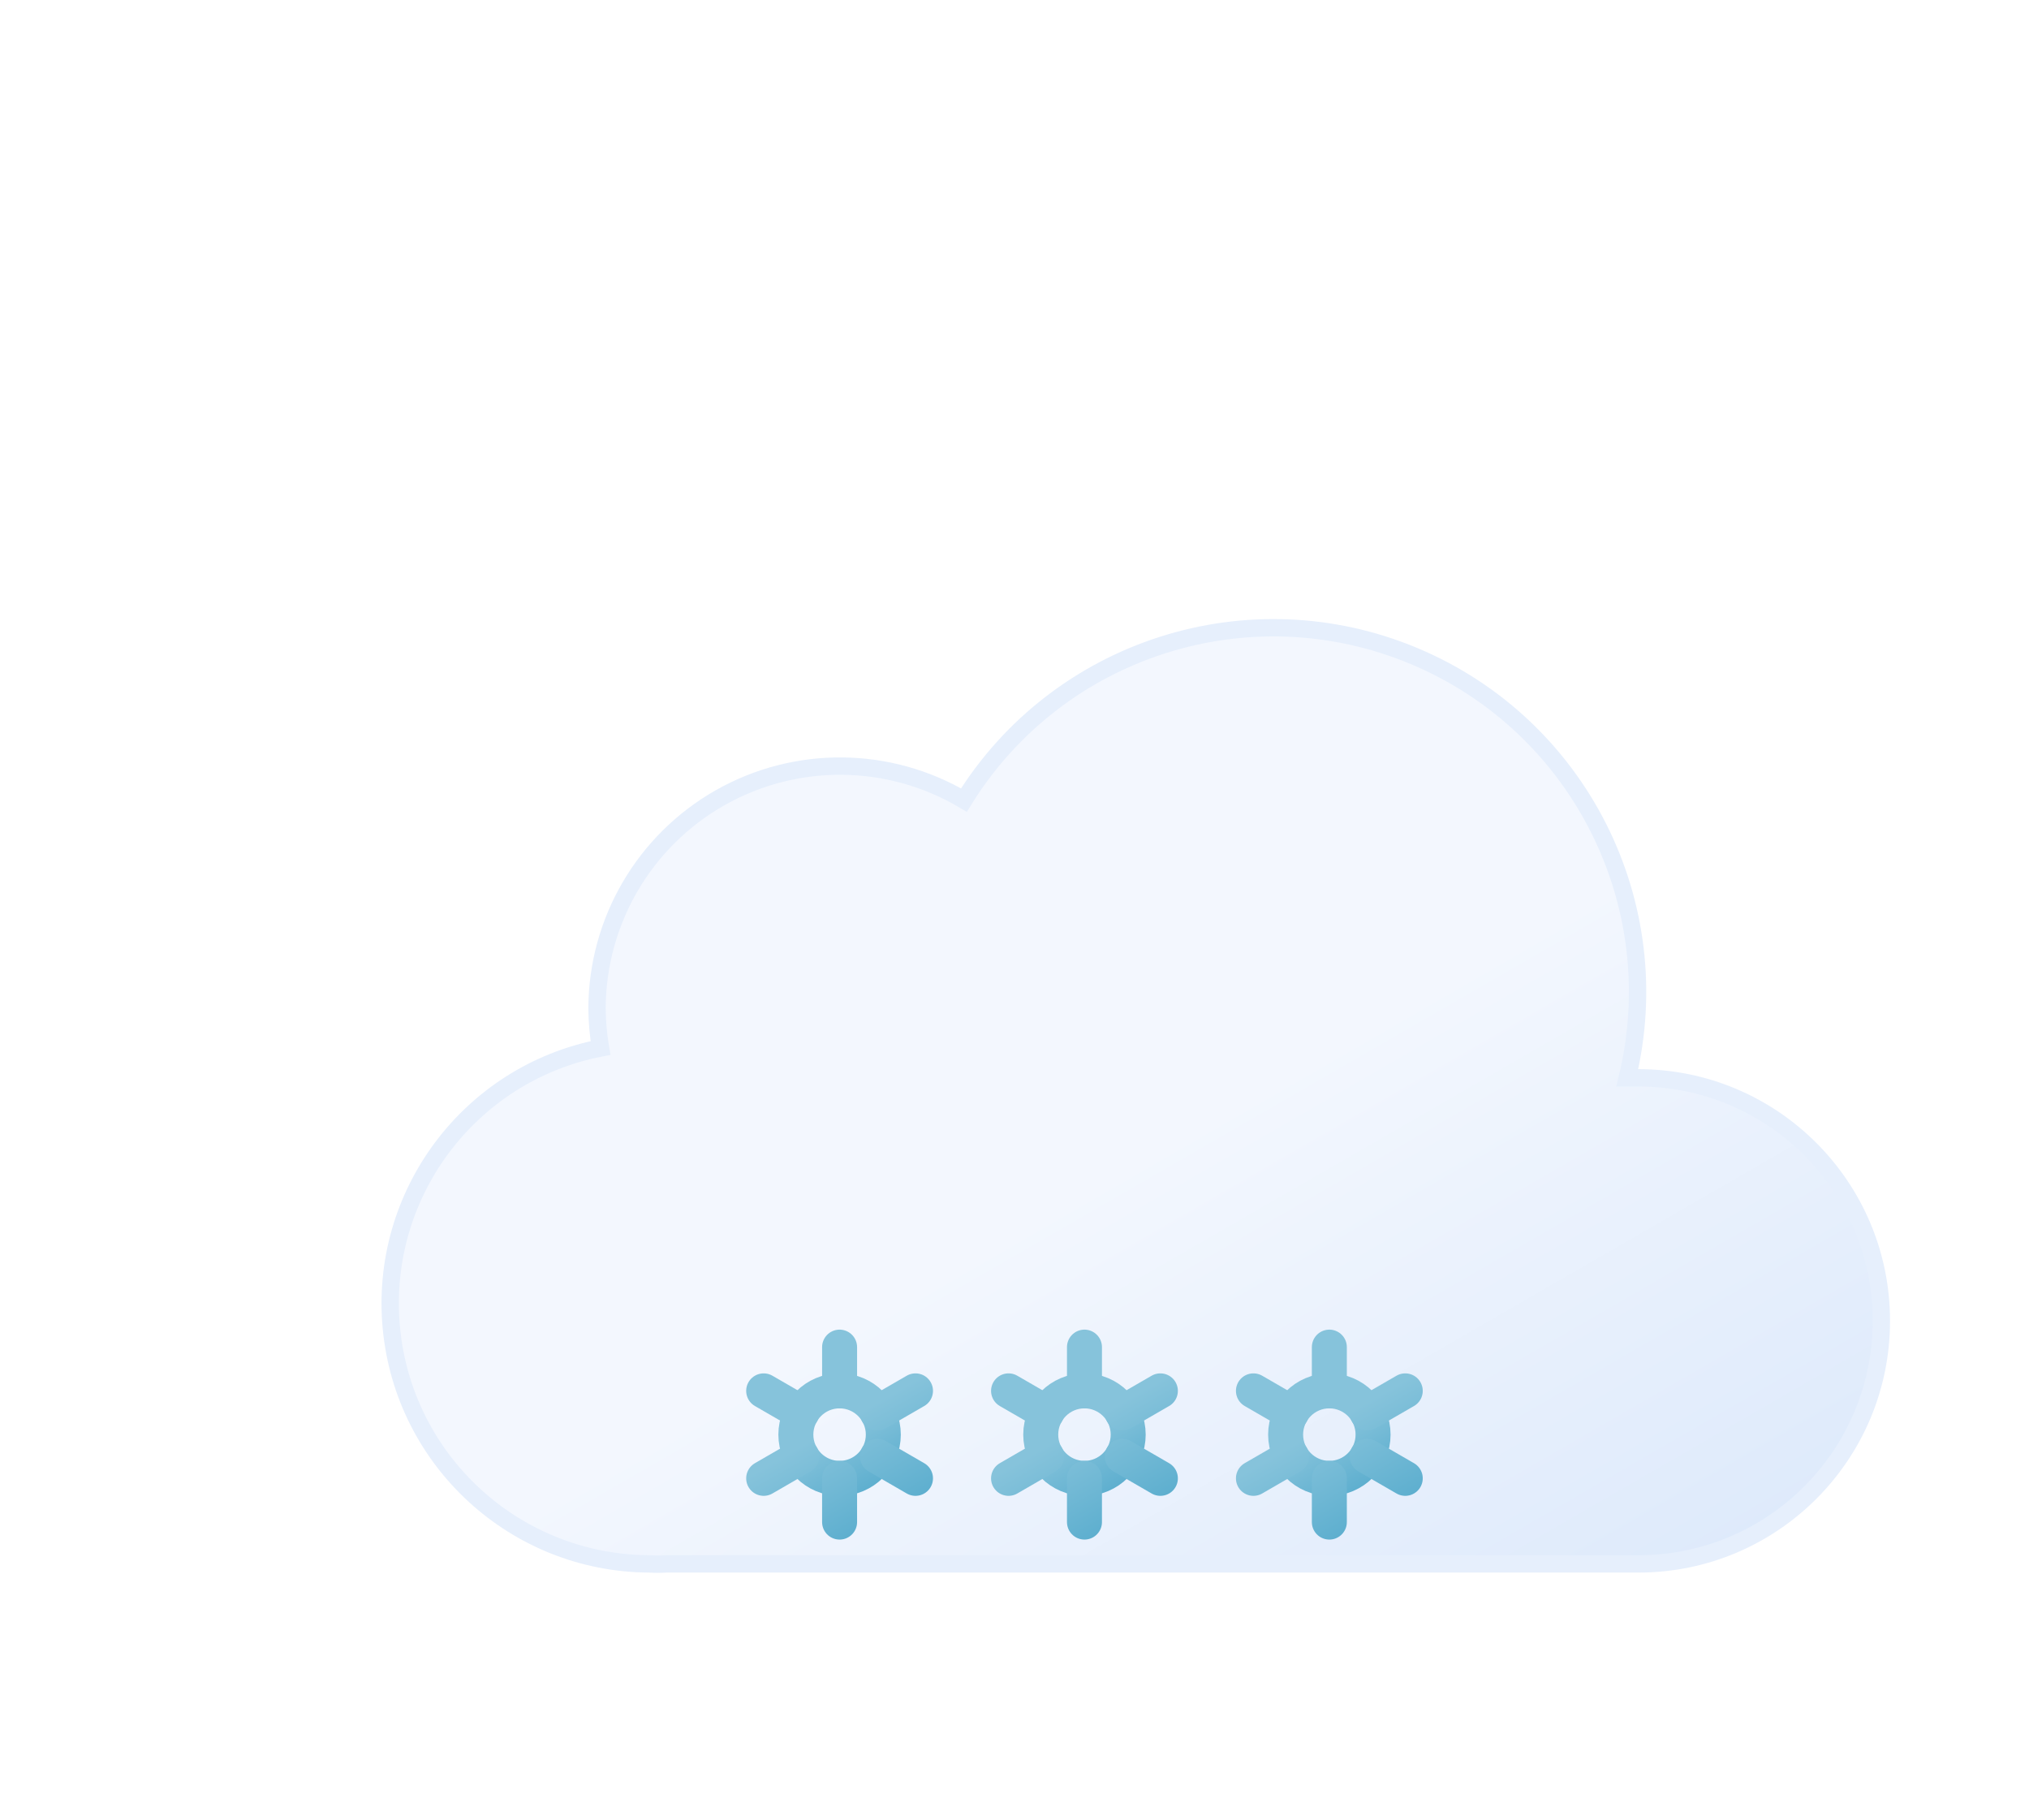
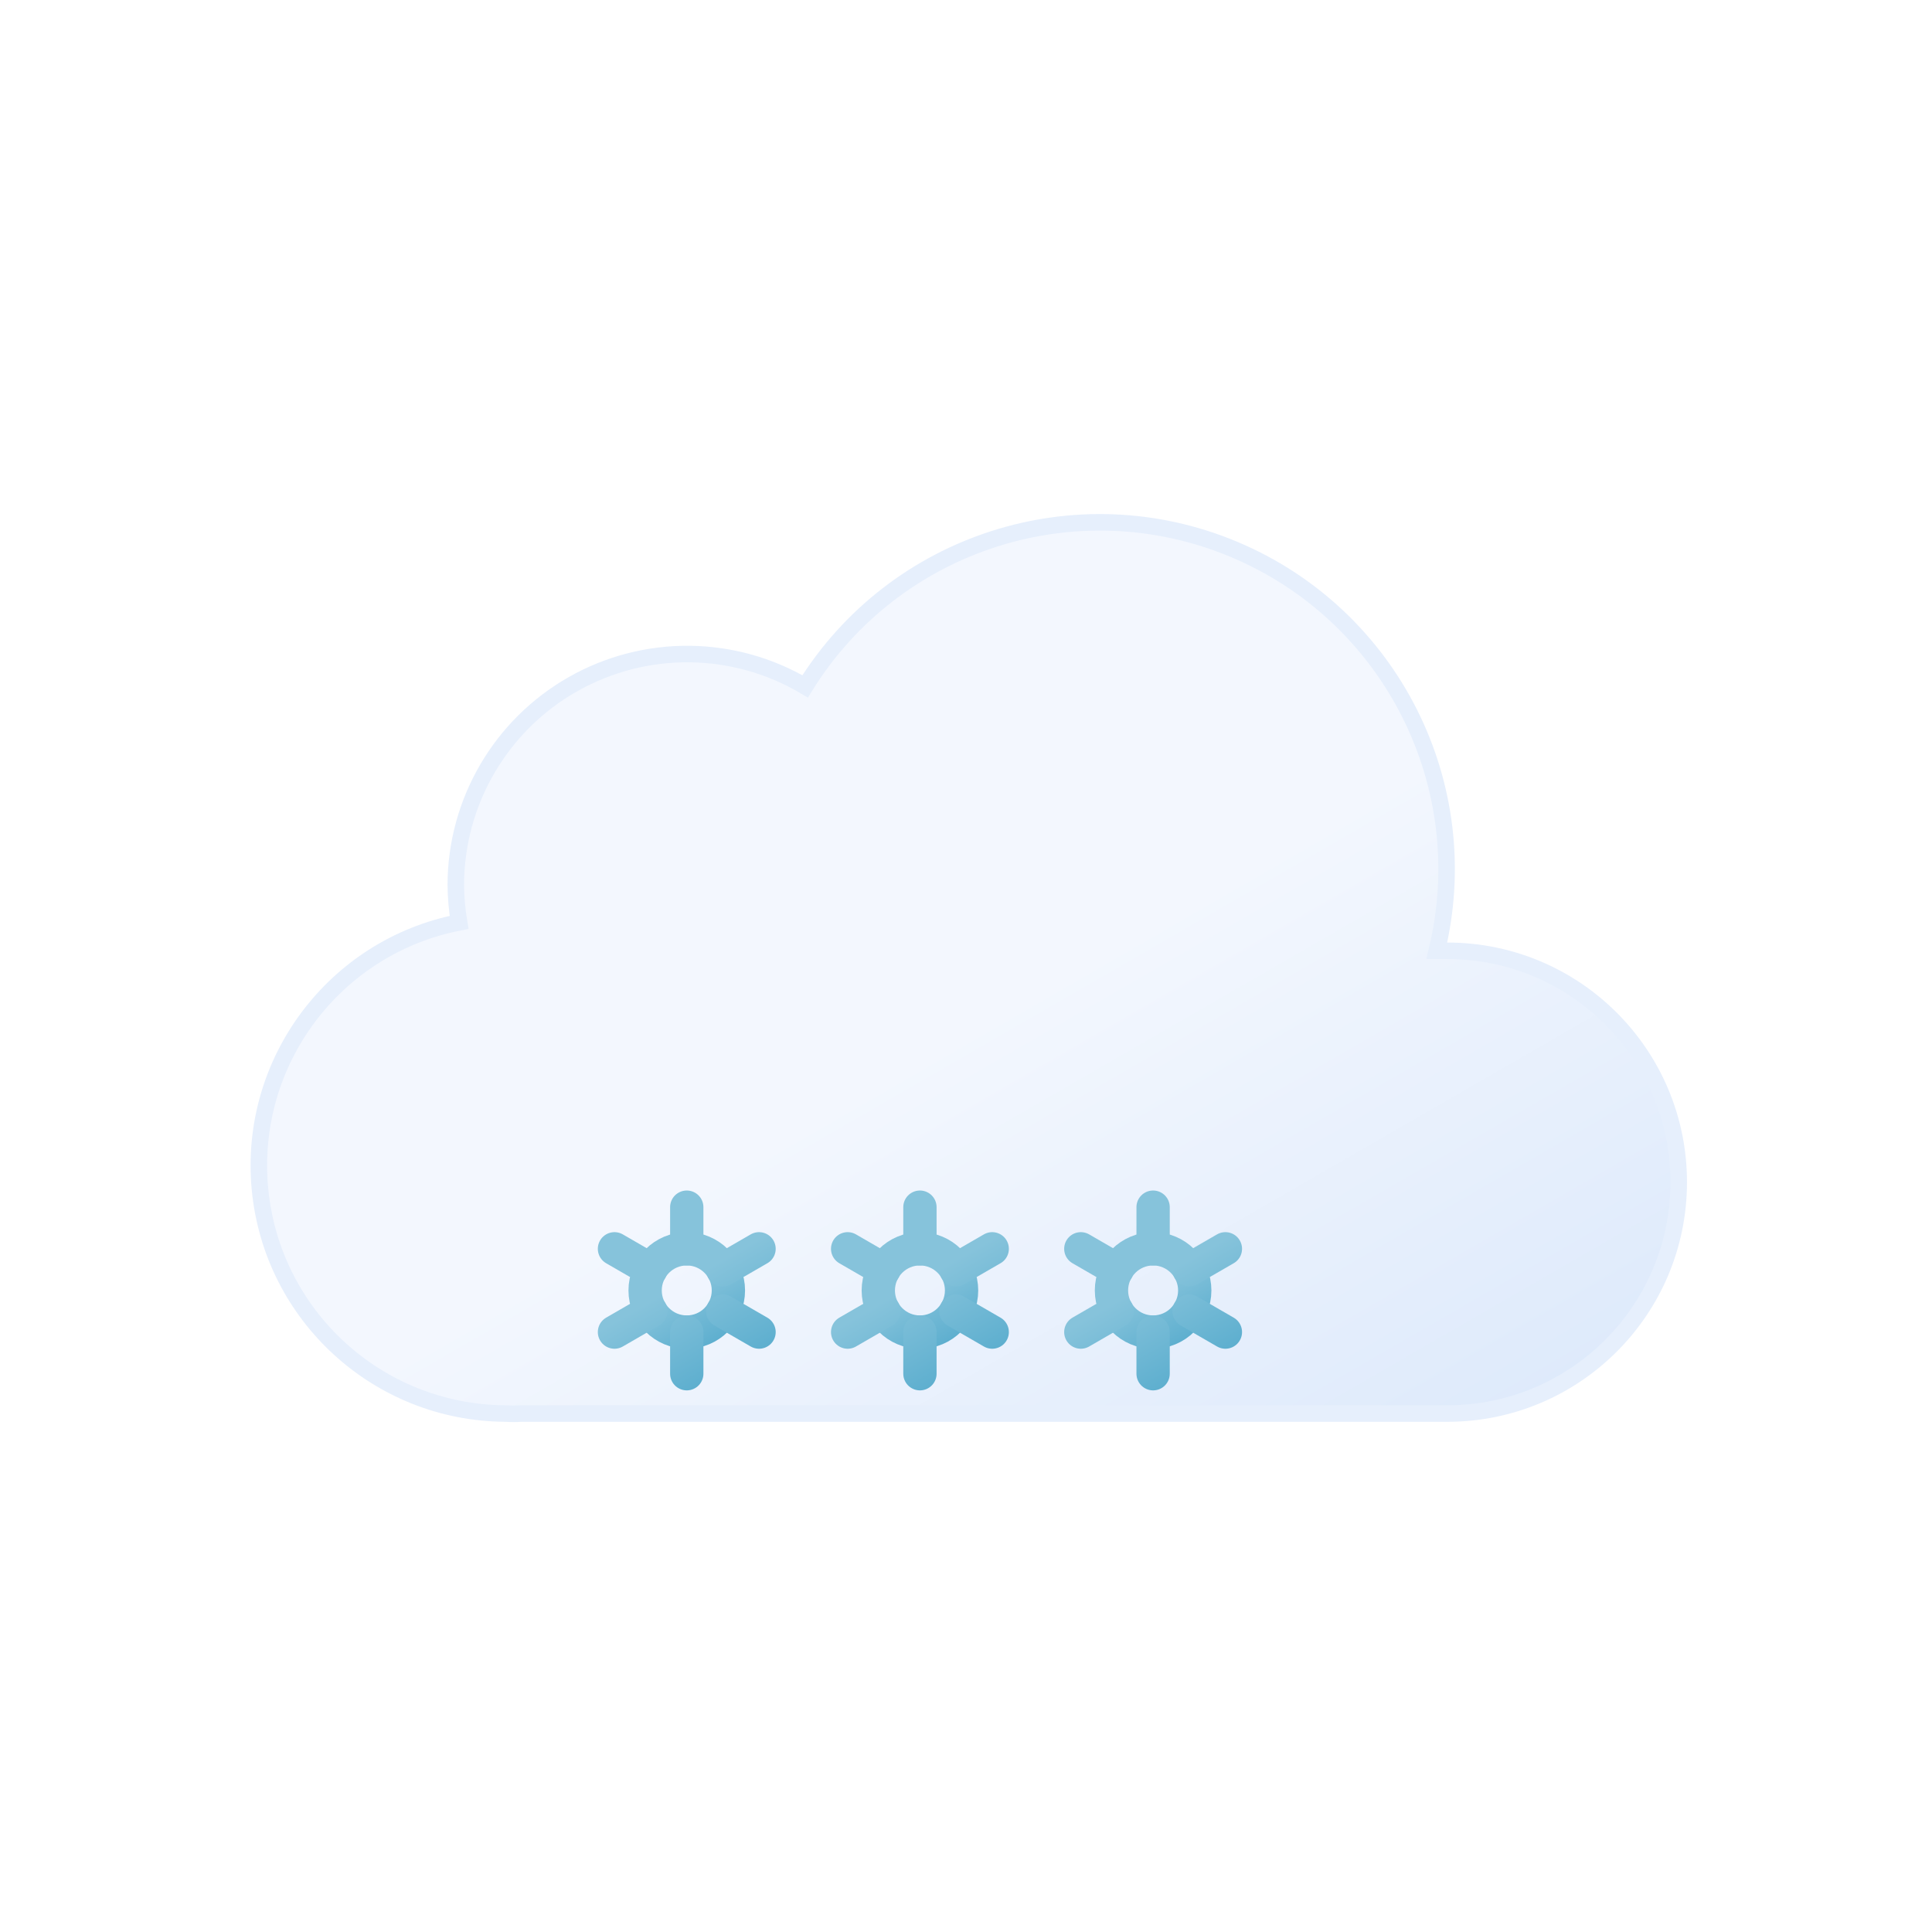
- <svg xmlns="http://www.w3.org/2000/svg" xmlns:xlink="http://www.w3.org/1999/xlink" viewBox="0 4 58 52">
+ <svg xmlns="http://www.w3.org/2000/svg" xmlns:xlink="http://www.w3.org/1999/xlink" viewBox="3.383 6.260 58 58">
  <defs>
    <linearGradient id="b" x1="22.56" x2="39.2" y1="21.96" y2="50.8" gradientUnits="userSpaceOnUse">
      <stop offset="0" stop-color="#f3f7fe" />
      <stop offset=".45" stop-color="#f3f7fe" />
      <stop offset="1" stop-color="#deeafb" />
    </linearGradient>
    <linearGradient id="a" x1="30.12" x2="31.88" y1="43.48" y2="46.52" gradientUnits="userSpaceOnUse">
      <stop offset="0" stop-color="#86c3db" />
      <stop offset=".45" stop-color="#86c3db" />
      <stop offset="1" stop-color="#5eafcf" />
    </linearGradient>
    <linearGradient id="c" x1="29.67" x2="32.33" y1="42.69" y2="47.31" xlink:href="#a" />
    <linearGradient id="d" x1="23.12" x2="24.88" y1="43.48" y2="46.52" xlink:href="#a" />
    <linearGradient id="e" x1="22.67" x2="25.33" y1="42.69" y2="47.31" xlink:href="#a" />
    <linearGradient id="f" x1="37.12" x2="38.88" y1="43.48" y2="46.52" xlink:href="#a" />
    <linearGradient id="g" x1="36.67" x2="39.33" y1="42.69" y2="47.31" xlink:href="#a" />
  </defs>
  <g data-part="cloud" transform="translate(.694125 3.548) scale(.99225)">
    <path fill="url(#b)" stroke="#e6effc" stroke-miterlimit="10" stroke-width=".5" d="M46.5 31.5h-.32a10.49 10.49 0 00-19.11-8 7 7 0 00-10.57 6 7.21 7.21 0 00.1 1.14A7.5 7.5 0 0018 45.5a4.19 4.19 0 00.5 0v0h28a7 7 0 000-14z" />
  </g>
  <g>
    <circle cx="31" cy="45" r="1.25" fill="none" stroke="url(#a)" stroke-miterlimit="10" />
    <path fill="none" stroke="url(#c)" stroke-linecap="round" stroke-miterlimit="10" d="M33.17 46.25l-1.09-.63m-2.16-1.24l-1.09-.63M31 42.5v1.25m0 3.75v-1.25m-1.08-.63l-1.09.63m4.34-2.5l-1.09.63" />
  </g>
  <g>
    <circle cx="24" cy="45" r="1.25" fill="none" stroke="url(#d)" stroke-miterlimit="10" />
    <path fill="none" stroke="url(#e)" stroke-linecap="round" stroke-miterlimit="10" d="M26.17 46.25l-1.09-.63m-2.16-1.24l-1.09-.63M24 42.5v1.25m0 3.75v-1.25m-1.08-.63l-1.09.63m4.34-2.5l-1.09.63" />
  </g>
  <g>
    <circle cx="38" cy="45" r="1.25" fill="none" stroke="url(#f)" stroke-miterlimit="10" />
    <path fill="none" stroke="url(#g)" stroke-linecap="round" stroke-miterlimit="10" d="M40.17 46.25l-1.09-.63m-2.16-1.24l-1.09-.63M38 42.5v1.25m0 3.75v-1.25m-1.08-.63l-1.09.63m4.34-2.5l-1.09.63" />
  </g>
</svg>
